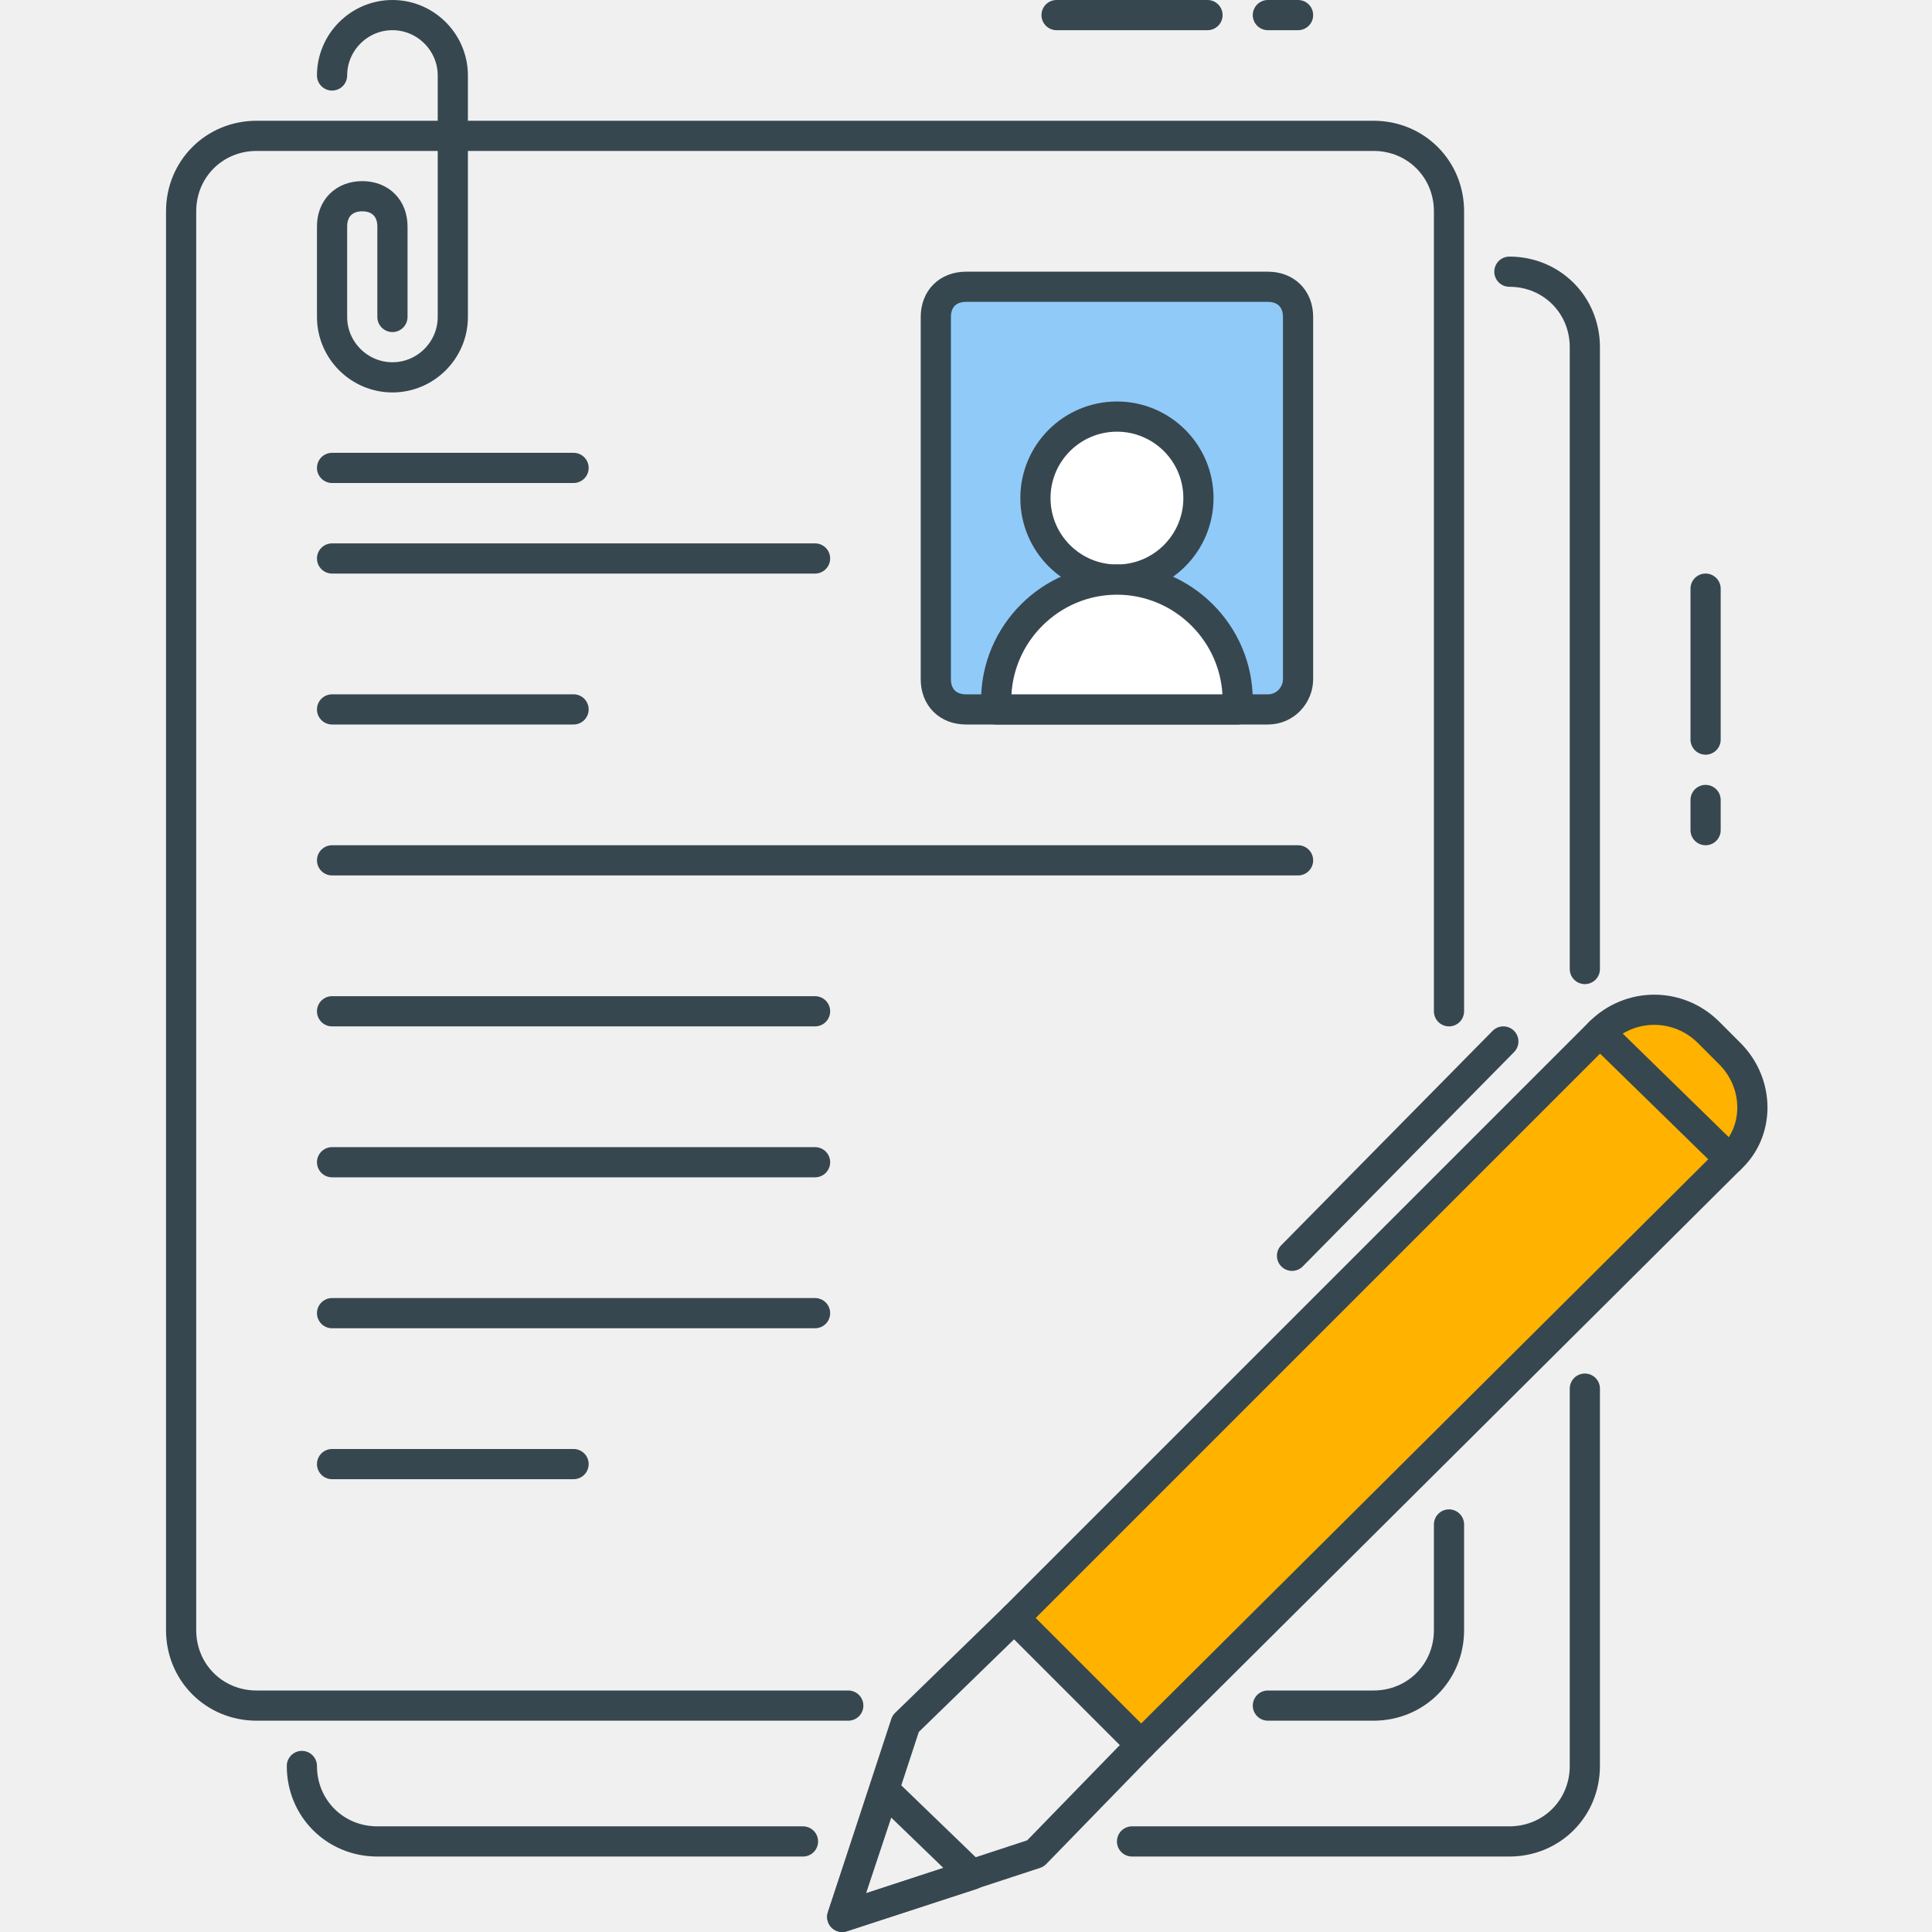
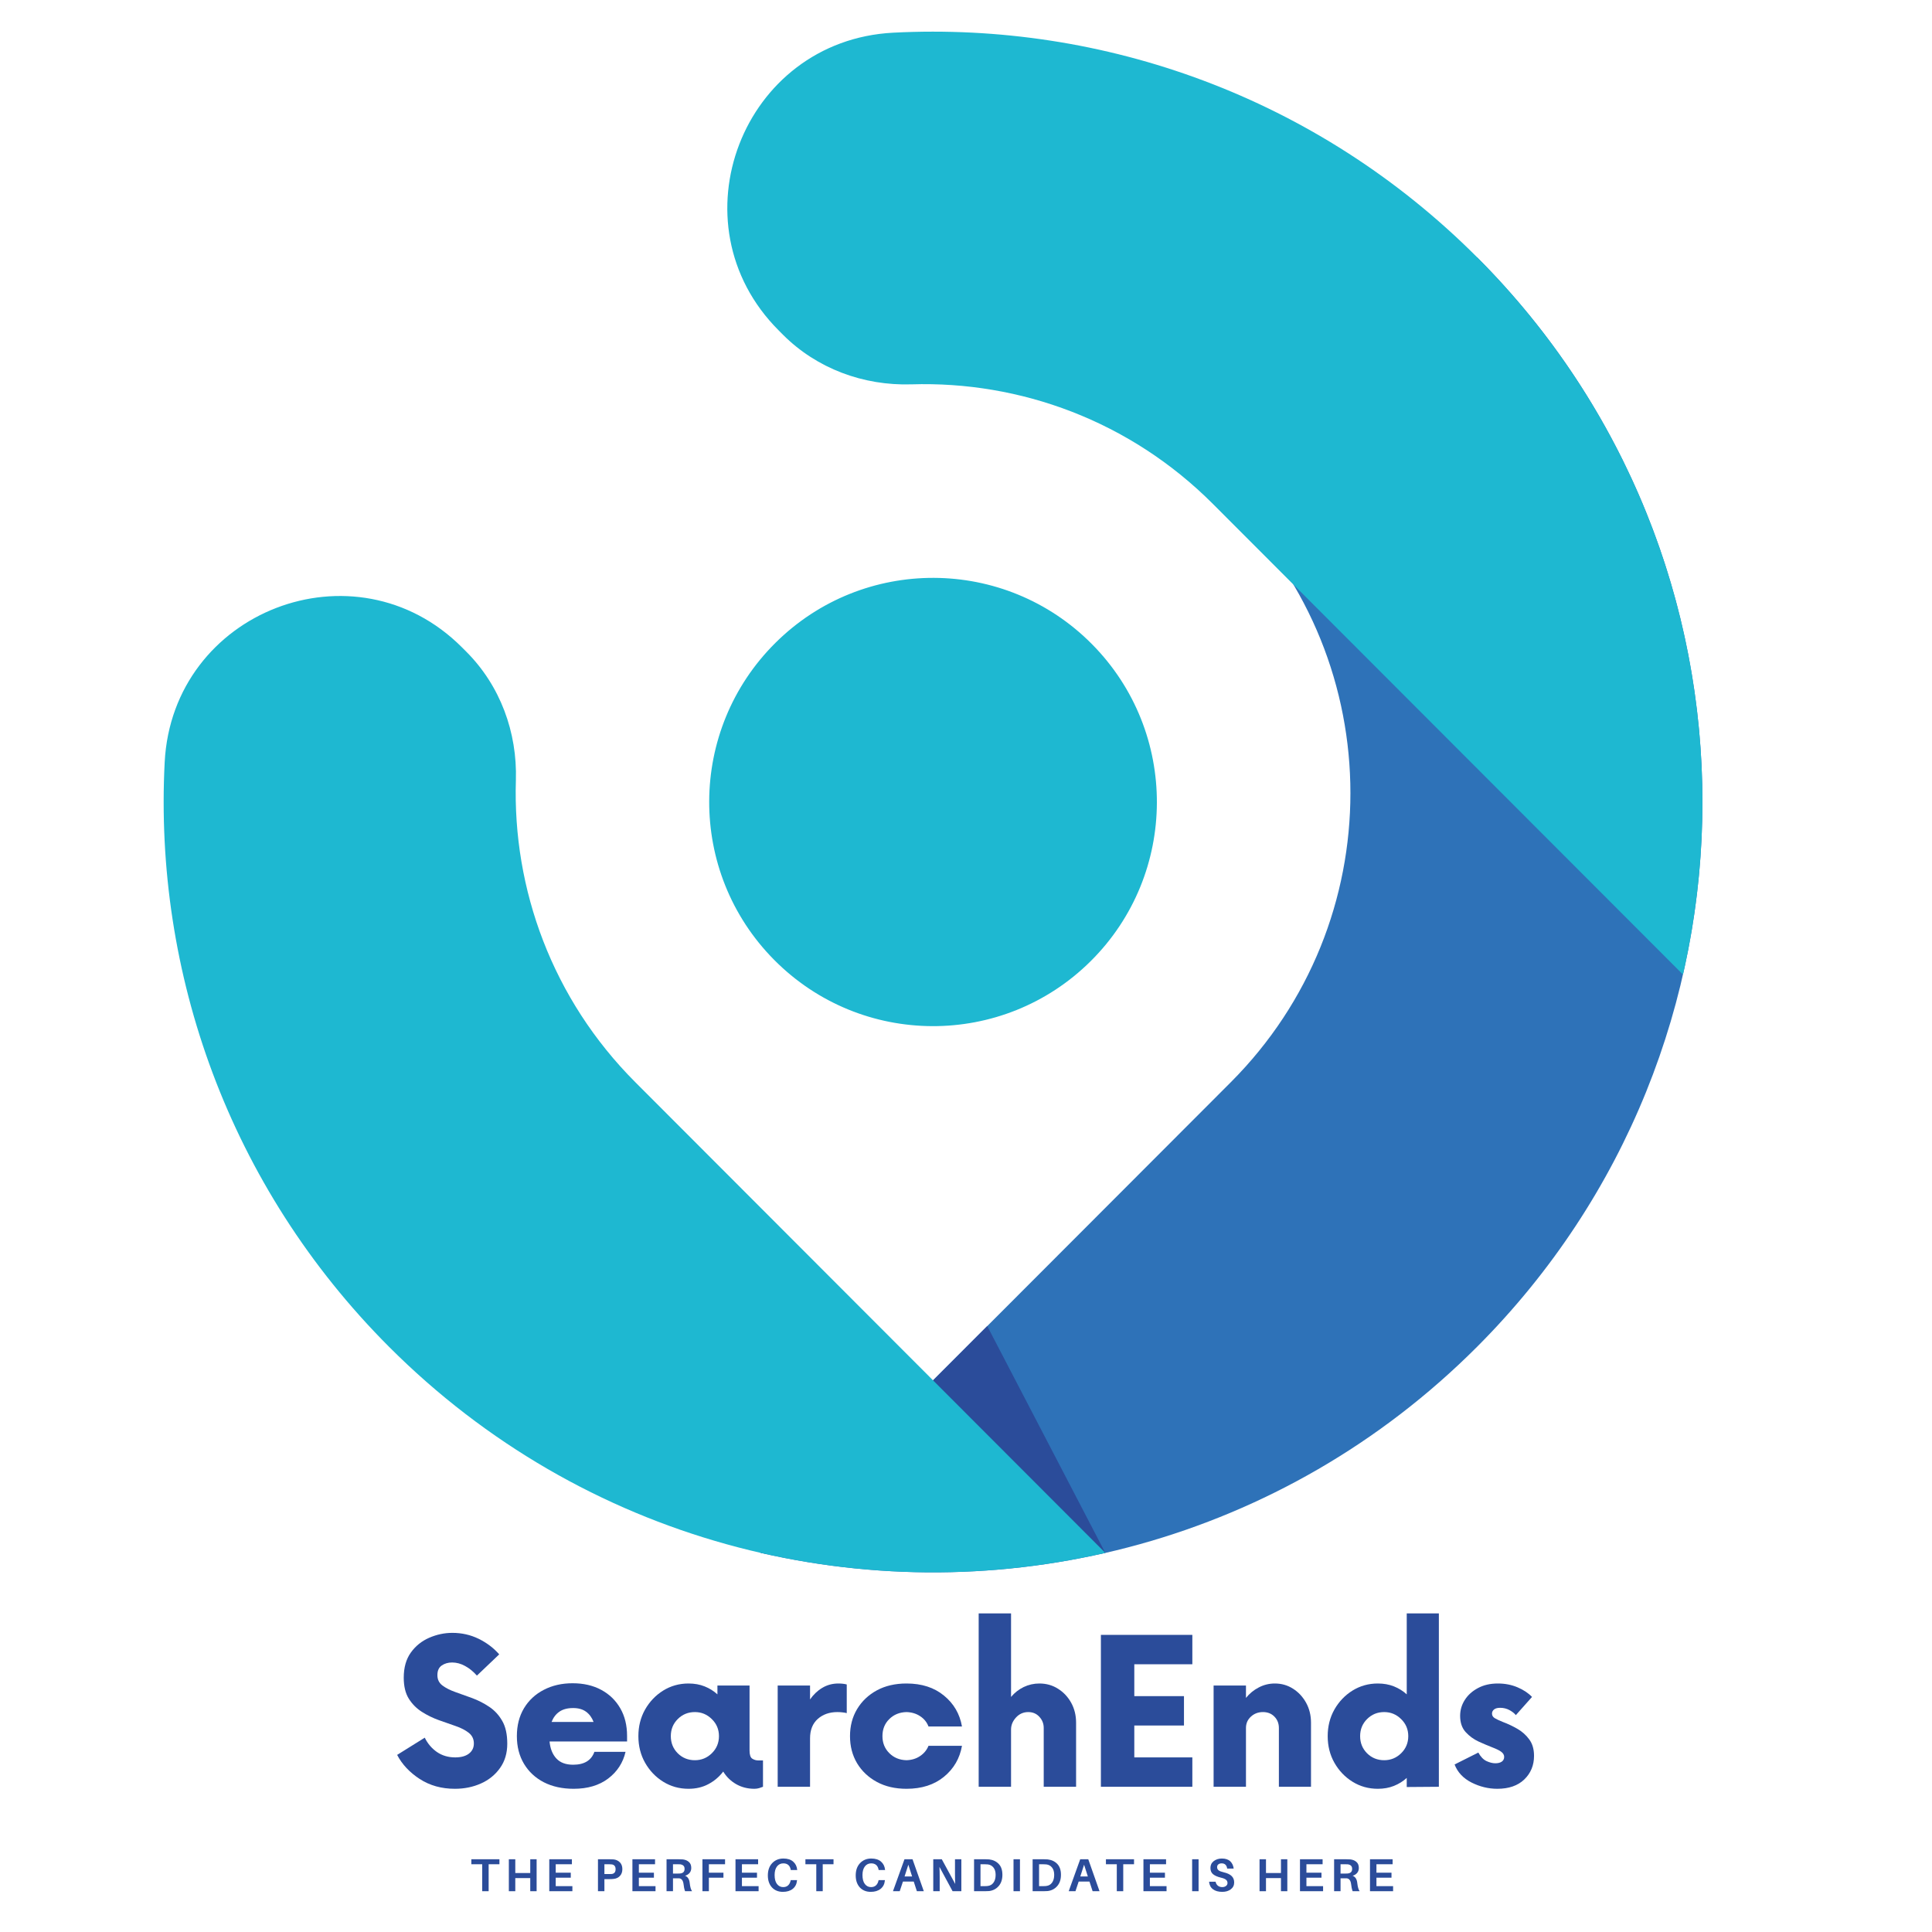
- <svg xmlns="http://www.w3.org/2000/svg" version="1.1" id="Icon_Set" x="0px" y="0px" viewBox="0 0 64 64" style="enable-background:new 0 0 64 64;" xml:space="preserve">
-   <style type="text/css">
- 	.st0{fill:none;stroke:#37474F;stroke-linecap:round;stroke-linejoin:round;stroke-miterlimit:10;}
- 	.st1{fill:#FFB300;stroke:#37474F;stroke-linecap:round;stroke-linejoin:round;stroke-miterlimit:10;}
- 	.st2{fill:#90CAF9;stroke:#37474F;stroke-linecap:round;stroke-linejoin:round;stroke-miterlimit:10;}
- 	.st3{fill:#FFFFFF;stroke:#37474F;stroke-linecap:round;stroke-linejoin:round;stroke-miterlimit:10;}
- 	.st4{fill:#FF7043;stroke:#37474F;stroke-linecap:round;stroke-linejoin:round;stroke-miterlimit:10;}
- 	.st5{fill:#9CCC65;stroke:#37474F;stroke-linecap:round;stroke-linejoin:round;stroke-miterlimit:10;}
- 	.st6{fill:#37474F;}
- 	.st7{fill:#37474F;stroke:#37474F;stroke-linecap:round;stroke-linejoin:round;stroke-miterlimit:10;}
- 	.st8{fill:none;stroke:#37474F;stroke-linecap:square;stroke-linejoin:round;stroke-miterlimit:10;}
- </style>
-   <g id="Resume">
-     <g>
-       <path class="st0" d="M11,2.5L11,2.5c0-1.1,0.9-2,2-2h0c1.1,0,2,0.9,2,2v8c0,1.1-0.9,2-2,2h0c-1.1,0-2-0.9-2-2v-3c0-0.6,0.4-1,1-1    h0c0.6,0,1,0.4,1,1v3" />
-       <g>
-         <path class="st0" d="M48,50.5V54c0,1.4-1.1,2.5-2.5,2.5H42" />
-         <path class="st0" d="M26.6,61H12.5c-1.4,0-2.5-1.1-2.5-2.5l0,0" />
-         <path class="st0" d="M52.5,46v12.5c0,1.4-1.1,2.5-2.5,2.5H37.5" />
-         <path class="st0" d="M50,9L50,9c1.4,0,2.5,1.1,2.5,2.5v20.6" />
-         <path class="st0" d="M28.1,56.5H8.5C7.1,56.5,6,55.4,6,54V7c0-1.4,1.1-2.5,2.5-2.5h37C46.9,4.5,48,5.6,48,7v26.5" />
-         <g>
-           <path class="st2" d="M42,23.5H32c-0.6,0-1-0.4-1-1v-12c0-0.6,0.4-1,1-1h10c0.6,0,1,0.4,1,1v12C43,23,42.6,23.5,42,23.5z" />
-           <circle class="st3" cx="37" cy="16.5" r="2.7" />
-           <path class="st3" d="M41,23.5h-8v-0.3c0-2.2,1.8-4,4-4h0c2.2,0,4,1.8,4,4V23.5z" />
-         </g>
-         <line class="st0" x1="11" y1="23.5" x2="19" y2="23.5" />
-         <line class="st0" x1="11" y1="15.5" x2="19" y2="15.5" />
-         <line class="st0" x1="11" y1="18.5" x2="27" y2="18.5" />
-         <line class="st0" x1="11" y1="28.5" x2="43" y2="28.5" />
-         <line class="st2" x1="11" y1="33.5" x2="27" y2="33.5" />
-         <line class="st2" x1="11" y1="38.5" x2="27" y2="38.5" />
-         <line class="st2" x1="11" y1="43.5" x2="27" y2="43.5" />
-         <line class="st2" x1="11" y1="48.5" x2="19" y2="48.5" />
-       </g>
-       <g>
-         <line class="st0" x1="35" y1="0.5" x2="40" y2="0.5" />
-         <line class="st0" x1="42" y1="0.5" x2="43" y2="0.5" />
-       </g>
-       <g>
-         <line class="st0" x1="56.5" y1="19.5" x2="56.5" y2="24.5" />
-         <line class="st0" x1="56.5" y1="26.5" x2="56.5" y2="27.5" />
-       </g>
-       <g>
-         <path class="st1" d="M56.6,34.2l0.7,0.7c1,1,1,2.6,0,3.5L37.8,57.8l-4.2-4.2L53,34.2C54,33.2,55.6,33.2,56.6,34.2z" />
-         <polygon class="st0" points="33.6,53.6 37.8,57.8 34.3,61.4 27.9,63.5 30,57.1    " />
-         <polygon class="st0" points="29.3,59.3 27.9,63.5 32.2,62.1    " />
-         <line class="st0" x1="49.8" y1="34.5" x2="42.8" y2="41.6" />
-         <line class="st7" x1="57.3" y1="38.4" x2="53" y2="34.2" />
+ <svg xmlns="http://www.w3.org/2000/svg" width="500" zoomAndPan="magnify" viewBox="0 0 375 375" height="500" preserveAspectRatio="xMidYMid meet" version="1.0">
+   <defs>
+     <g />
+   </defs>
+   <rect x="-37.5" width="450" fill="#ffffff" y="-37.5" height="450" fill-opacity="1" />
+   <rect x="-37.5" width="450" fill="#ffffff" y="-37.5" height="450" fill-opacity="1" />
+   <path fill="#2e72b8" d="M 147.656 301.418 L 238.895 210.062 C 269.855 179.062 269.855 128.809 238.895 97.805 L 286.699 49.941 C 345.02 108.336 345.02 203.016 286.699 261.414 C 248.98 299.184 196.094 312.512 147.656 301.418 Z M 147.656 301.418 " fill-opacity="1" fill-rule="nonzero" />
+   <path fill="#2b4c9a" d="M 147.648 301.41 L 181.094 267.926 L 191.621 257.383 L 214.547 301.426 C 187.172 305.379 173.383 305.645 147.648 301.41 Z M 147.648 301.41 " fill-opacity="1" fill-rule="nonzero" />
+   <path fill="#1eb8d1" d="M 211.703 186.559 C 194.668 203.477 167.156 203.367 150.258 186.305 C 133.355 169.246 133.469 141.703 150.508 124.781 C 167.543 107.859 195.055 107.973 211.953 125.031 C 228.848 142.09 228.734 169.641 211.703 186.559 Z M 326.664 189.16 C 337.742 140.664 324.43 87.707 286.707 49.934 C 255.574 18.773 214.129 4.242 173.379 6.344 C 144.086 7.859 130.387 43.355 151.133 64.125 L 151.969 64.965 C 158.547 71.551 167.59 74.887 176.887 74.602 C 197.992 73.941 219.305 81.676 235.418 97.805 Z M 100.133 151.445 C 100.422 142.133 97.09 133.082 90.512 126.496 L 89.672 125.656 C 68.93 104.887 33.477 118.602 31.965 147.93 C 29.863 188.734 44.375 230.234 75.5 261.402 C 113.227 299.176 166.113 312.504 214.543 301.41 L 123.309 210.051 C 107.203 193.926 99.477 172.578 100.133 151.445 Z M 100.133 151.445 " fill-opacity="1" fill-rule="nonzero" />
+   <g fill="#2b4c9a" fill-opacity="1">
+     <g transform="translate(76.30411, 346.8122)">
+       <g>
+         <path d="M 11.984 0.391 C 9.398 0.391 7.125 -0.242 5.156 -1.516 C 3.195 -2.797 1.738 -4.352 0.781 -6.188 L 6.141 -9.531 C 6.703 -8.383 7.488 -7.457 8.5 -6.75 C 9.52 -6.051 10.703 -5.703 12.047 -5.703 C 13.191 -5.703 14.082 -5.945 14.719 -6.438 C 15.352 -6.926 15.672 -7.582 15.672 -8.406 C 15.672 -9.258 15.344 -9.945 14.688 -10.469 C 14.031 -10.988 13.188 -11.426 12.156 -11.781 C 11.125 -12.145 10.023 -12.531 8.859 -12.938 C 7.703 -13.352 6.609 -13.891 5.578 -14.547 C 4.547 -15.203 3.703 -16.051 3.047 -17.094 C 2.391 -18.145 2.062 -19.504 2.062 -21.172 C 2.062 -23.141 2.52 -24.766 3.438 -26.047 C 4.352 -27.328 5.539 -28.285 7 -28.922 C 8.457 -29.555 9.957 -29.875 11.5 -29.875 C 13.332 -29.875 15.035 -29.488 16.609 -28.719 C 18.18 -27.945 19.508 -26.941 20.594 -25.703 L 16.266 -21.578 C 15.547 -22.391 14.773 -23.016 13.953 -23.453 C 13.141 -23.898 12.305 -24.125 11.453 -24.125 C 10.66 -24.125 9.984 -23.926 9.422 -23.531 C 8.867 -23.145 8.594 -22.523 8.594 -21.672 C 8.594 -20.816 8.922 -20.145 9.578 -19.656 C 10.234 -19.164 11.078 -18.738 12.109 -18.375 C 13.141 -18.02 14.227 -17.629 15.375 -17.203 C 16.52 -16.773 17.609 -16.219 18.641 -15.531 C 19.68 -14.844 20.523 -13.93 21.172 -12.797 C 21.828 -11.672 22.156 -10.191 22.156 -8.359 C 22.156 -6.523 21.688 -4.953 20.75 -3.641 C 19.82 -2.328 18.586 -1.328 17.047 -0.641 C 15.516 0.047 13.828 0.391 11.984 0.391 Z M 11.984 0.391 " />
+       </g>
+     </g>
+   </g>
+   <g fill="#2b4c9a" fill-opacity="1">
+     <g transform="translate(98.80812, 346.8122)">
+       <g>
+         <path d="M 22.906 -9.875 L 22.906 -8.797 L 7.859 -8.797 C 7.992 -7.391 8.438 -6.285 9.188 -5.484 C 9.938 -4.68 11.02 -4.281 12.438 -4.281 C 14.594 -4.281 15.969 -5.113 16.562 -6.781 L 22.609 -6.781 C 22.117 -4.656 20.992 -2.926 19.234 -1.594 C 17.484 -0.27 15.25 0.391 12.531 0.391 C 10.332 0.391 8.406 -0.031 6.75 -0.875 C 5.102 -1.727 3.816 -2.926 2.891 -4.469 C 1.973 -6.008 1.516 -7.797 1.516 -9.828 C 1.516 -11.891 1.973 -13.691 2.891 -15.234 C 3.816 -16.773 5.098 -17.969 6.734 -18.812 C 8.367 -19.664 10.234 -20.094 12.328 -20.094 C 14.461 -20.094 16.316 -19.664 17.891 -18.812 C 19.461 -17.969 20.691 -16.781 21.578 -15.25 C 22.461 -13.727 22.906 -11.938 22.906 -9.875 Z M 12.438 -15.281 C 11.32 -15.281 10.426 -15.039 9.75 -14.562 C 9.082 -14.094 8.582 -13.43 8.25 -12.578 L 16.406 -12.578 C 16.082 -13.43 15.598 -14.094 14.953 -14.562 C 14.316 -15.039 13.477 -15.281 12.438 -15.281 Z M 12.438 -15.281 " />
+       </g>
+     </g>
+   </g>
+   <g fill="#2b4c9a" fill-opacity="1">
+     <g transform="translate(122.3931, 346.8122)">
+       <g>
+         <path d="M 24.812 -5.109 L 25.703 -5.109 L 25.703 0 C 25.473 0.094 25.219 0.18 24.938 0.266 C 24.656 0.348 24.352 0.391 24.031 0.391 C 22.719 0.391 21.535 0.086 20.484 -0.516 C 19.441 -1.117 18.609 -1.93 17.984 -2.953 C 17.203 -1.93 16.242 -1.117 15.109 -0.516 C 13.984 0.086 12.695 0.391 11.25 0.391 C 9.445 0.391 7.805 -0.066 6.328 -0.984 C 4.859 -1.898 3.688 -3.129 2.812 -4.672 C 1.945 -6.211 1.516 -7.93 1.516 -9.828 C 1.516 -11.723 1.945 -13.441 2.812 -14.984 C 3.688 -16.523 4.859 -17.754 6.328 -18.672 C 7.805 -19.586 9.445 -20.047 11.25 -20.047 C 12.395 -20.047 13.438 -19.859 14.375 -19.484 C 15.312 -19.109 16.141 -18.594 16.859 -17.938 L 16.859 -19.656 L 23.094 -19.656 L 23.094 -7.031 C 23.094 -6.207 23.27 -5.68 23.625 -5.453 C 23.988 -5.223 24.383 -5.109 24.812 -5.109 Z M 12.484 -5.156 C 13.754 -5.156 14.848 -5.602 15.766 -6.5 C 16.691 -7.406 17.156 -8.516 17.156 -9.828 C 17.156 -11.141 16.691 -12.242 15.766 -13.141 C 14.848 -14.047 13.754 -14.5 12.484 -14.5 C 11.172 -14.5 10.062 -14.047 9.156 -13.141 C 8.258 -12.242 7.812 -11.141 7.812 -9.828 C 7.812 -8.516 8.258 -7.406 9.156 -6.5 C 10.062 -5.602 11.172 -5.156 12.484 -5.156 Z M 12.484 -5.156 " />
+       </g>
+     </g>
+   </g>
+   <g fill="#2b4c9a" fill-opacity="1">
+     <g transform="translate(148.0418, 346.8122)">
+       <g>
+         <path d="M 14.688 -20.047 C 14.988 -20.047 15.273 -20.031 15.547 -20 C 15.828 -19.969 16.082 -19.922 16.312 -19.859 L 16.312 -14.297 C 16.082 -14.359 15.812 -14.406 15.5 -14.438 C 15.188 -14.477 14.852 -14.5 14.5 -14.5 C 12.957 -14.5 11.688 -14.055 10.688 -13.172 C 9.688 -12.285 9.188 -11.023 9.188 -9.391 L 9.188 0 L 2.906 0 L 2.906 -19.656 L 9.188 -19.656 L 9.188 -16.953 C 9.844 -17.898 10.633 -18.648 11.562 -19.203 C 12.5 -19.766 13.539 -20.047 14.688 -20.047 Z M 14.688 -20.047 " />
+       </g>
+     </g>
+   </g>
+   <g fill="#2b4c9a" fill-opacity="1">
+     <g transform="translate(163.4702, 346.8122)">
+       <g>
+         <path d="M 12.484 0.391 C 10.285 0.391 8.367 -0.051 6.734 -0.938 C 5.098 -1.82 3.816 -3.031 2.891 -4.562 C 1.973 -6.102 1.516 -7.859 1.516 -9.828 C 1.516 -11.797 1.973 -13.547 2.891 -15.078 C 3.816 -16.617 5.098 -17.832 6.734 -18.719 C 8.367 -19.602 10.285 -20.047 12.484 -20.047 C 15.43 -20.047 17.852 -19.266 19.75 -17.703 C 21.656 -16.148 22.82 -14.148 23.25 -11.703 L 16.75 -11.703 C 16.426 -12.547 15.883 -13.211 15.125 -13.703 C 14.375 -14.203 13.492 -14.469 12.484 -14.5 C 11.141 -14.469 10.023 -14.016 9.141 -13.141 C 8.254 -12.273 7.812 -11.172 7.812 -9.828 C 7.812 -8.516 8.254 -7.414 9.141 -6.531 C 10.023 -5.645 11.141 -5.188 12.484 -5.156 C 13.492 -5.188 14.375 -5.457 15.125 -5.969 C 15.883 -6.477 16.426 -7.141 16.75 -7.953 L 23.25 -7.953 C 22.82 -5.504 21.656 -3.5 19.75 -1.938 C 17.852 -0.383 15.43 0.391 12.484 0.391 Z M 12.484 0.391 " />
+       </g>
+     </g>
+   </g>
+   <g fill="#2b4c9a" fill-opacity="1">
+     <g transform="translate(187.0552, 346.8122)">
+       <g>
+         <path d="M 14.688 -20.047 C 16.031 -20.047 17.234 -19.707 18.297 -19.031 C 19.367 -18.363 20.223 -17.457 20.859 -16.312 C 21.492 -15.164 21.812 -13.875 21.812 -12.438 L 21.812 0 L 15.531 0 L 15.531 -11.406 C 15.531 -12.25 15.25 -12.973 14.688 -13.578 C 14.133 -14.191 13.414 -14.5 12.531 -14.5 C 11.582 -14.5 10.785 -14.145 10.141 -13.438 C 9.504 -12.738 9.188 -11.961 9.188 -11.109 L 9.188 0 L 2.906 0 L 2.906 -33.656 L 9.188 -33.656 L 9.188 -17.438 C 9.875 -18.258 10.691 -18.898 11.641 -19.359 C 12.598 -19.816 13.613 -20.047 14.688 -20.047 Z M 14.688 -20.047 " />
+       </g>
+     </g>
+   </g>
+   <g fill="#2b4c9a" fill-opacity="1">
+     <g transform="translate(210.542, 346.8122)">
+       <g>
+         <path d="M 20.891 -23.781 L 9.625 -23.781 L 9.625 -17.594 L 19.266 -17.594 L 19.266 -11.891 L 9.625 -11.891 L 9.625 -5.703 L 20.891 -5.703 L 20.891 0 L 3.141 0 L 3.141 -29.484 L 20.891 -29.484 Z M 20.891 -23.781 " />
+       </g>
+     </g>
+   </g>
+   <g fill="#2b4c9a" fill-opacity="1">
+     <g transform="translate(232.6529, 346.8122)">
+       <g>
+         <path d="M 14.797 -20.047 C 16.098 -20.047 17.273 -19.707 18.328 -19.031 C 19.379 -18.363 20.223 -17.457 20.859 -16.312 C 21.492 -15.164 21.812 -13.875 21.812 -12.438 L 21.812 0 L 15.578 0 L 15.578 -11.406 C 15.578 -12.289 15.289 -13.023 14.719 -13.609 C 14.145 -14.203 13.398 -14.5 12.484 -14.5 C 11.566 -14.5 10.785 -14.203 10.141 -13.609 C 9.504 -13.023 9.188 -12.289 9.188 -11.406 L 9.188 0 L 2.906 0 L 2.906 -19.656 L 9.188 -19.656 L 9.188 -17.25 C 9.875 -18.102 10.703 -18.781 11.672 -19.281 C 12.641 -19.789 13.68 -20.047 14.797 -20.047 Z M 14.797 -20.047 " />
+       </g>
+     </g>
+   </g>
+   <g fill="#2b4c9a" fill-opacity="1">
+     <g transform="translate(256.1887, 346.8122)">
+       <g>
+         <path d="M 16.859 -33.656 L 23.094 -33.656 L 23.094 0 L 16.859 0.047 L 16.859 -1.719 C 16.141 -1.062 15.312 -0.547 14.375 -0.172 C 13.438 0.203 12.395 0.391 11.25 0.391 C 9.445 0.391 7.805 -0.066 6.328 -0.984 C 4.859 -1.898 3.688 -3.129 2.812 -4.672 C 1.945 -6.211 1.516 -7.93 1.516 -9.828 C 1.516 -11.723 1.945 -13.441 2.812 -14.984 C 3.688 -16.523 4.859 -17.754 6.328 -18.672 C 7.805 -19.586 9.445 -20.047 11.25 -20.047 C 12.395 -20.047 13.438 -19.859 14.375 -19.484 C 15.312 -19.109 16.141 -18.594 16.859 -17.938 Z M 12.484 -5.156 C 13.754 -5.156 14.848 -5.602 15.766 -6.5 C 16.691 -7.406 17.156 -8.516 17.156 -9.828 C 17.156 -11.141 16.691 -12.242 15.766 -13.141 C 14.848 -14.047 13.754 -14.5 12.484 -14.5 C 11.172 -14.5 10.062 -14.047 9.156 -13.141 C 8.258 -12.242 7.812 -11.141 7.812 -9.828 C 7.812 -8.516 8.258 -7.406 9.156 -6.5 C 10.062 -5.602 11.172 -5.156 12.484 -5.156 Z M 12.484 -5.156 " />
+       </g>
+     </g>
+   </g>
+   <g fill="#2b4c9a" fill-opacity="1">
+     <g transform="translate(281.3952, 346.8122)">
+       <g>
+         <path d="M 9.234 0.391 C 7.504 0.391 5.832 -0.016 4.219 -0.828 C 2.613 -1.648 1.52 -2.816 0.938 -4.328 L 5.547 -6.641 C 6.004 -5.816 6.535 -5.266 7.141 -4.984 C 7.754 -4.703 8.32 -4.562 8.844 -4.562 C 9.363 -4.562 9.781 -4.664 10.094 -4.875 C 10.406 -5.094 10.562 -5.398 10.562 -5.797 C 10.562 -6.16 10.391 -6.477 10.047 -6.75 C 9.703 -7.031 9.086 -7.336 8.203 -7.672 C 7.453 -7.961 6.594 -8.328 5.625 -8.766 C 4.656 -9.211 3.812 -9.828 3.094 -10.609 C 2.375 -11.398 2.016 -12.453 2.016 -13.766 C 2.016 -14.879 2.316 -15.91 2.922 -16.859 C 3.523 -17.805 4.375 -18.57 5.469 -19.156 C 6.57 -19.75 7.863 -20.047 9.344 -20.047 C 10.719 -20.047 11.984 -19.801 13.141 -19.312 C 14.305 -18.82 15.25 -18.195 15.969 -17.438 L 12.828 -13.906 C 12.535 -14.27 12.117 -14.598 11.578 -14.891 C 11.035 -15.18 10.438 -15.328 9.781 -15.328 C 9.258 -15.328 8.863 -15.219 8.594 -15 C 8.332 -14.789 8.203 -14.523 8.203 -14.203 C 8.203 -13.836 8.375 -13.547 8.719 -13.328 C 9.062 -13.117 9.594 -12.867 10.312 -12.578 C 11.27 -12.223 12.207 -11.781 13.125 -11.25 C 14.039 -10.727 14.805 -10.047 15.422 -9.203 C 16.047 -8.367 16.359 -7.301 16.359 -6 C 16.359 -4.164 15.727 -2.641 14.469 -1.422 C 13.207 -0.211 11.461 0.391 9.234 0.391 Z M 9.234 0.391 " />
+       </g>
+     </g>
+   </g>
+   <g fill="#2b4c9a" fill-opacity="1">
+     <g transform="translate(91.28285, 367.0828)">
+       <g>
+         <path d="M 5.656 -5.234 L 3.562 -5.234 L 3.562 0 L 2.312 0 L 2.312 -5.234 L 0.203 -5.234 L 0.203 -6.203 L 5.656 -6.203 Z M 5.656 -5.234 " />
+       </g>
+     </g>
+   </g>
+   <g fill="#2b4c9a" fill-opacity="1">
+     <g transform="translate(97.96989, 367.0828)">
+       <g>
+         <path d="M 6.188 -6.203 L 6.188 0 L 4.953 0 L 4.953 -2.547 L 2.047 -2.547 L 2.047 0 L 0.797 0 L 0.797 -6.203 L 2.047 -6.203 L 2.047 -3.531 L 4.953 -3.531 L 4.953 -6.203 Z M 6.188 -6.203 " />
+       </g>
+     </g>
+   </g>
+   <g fill="#2b4c9a" fill-opacity="1">
+     <g transform="translate(105.8179, 367.0828)">
+       <g>
+         <path d="M 5.281 -0.984 L 5.281 0 L 0.797 0 L 0.797 -6.203 L 5.188 -6.203 L 5.188 -5.234 L 2.047 -5.234 L 2.047 -3.594 L 4.969 -3.594 L 4.969 -2.625 L 2.047 -2.625 L 2.047 -0.984 Z M 5.281 -0.984 " />
+       </g>
+     </g>
+   </g>
+   <g fill="#2b4c9a" fill-opacity="1">
+     <g transform="translate(112.442, 367.0828)">
+       <g />
+     </g>
+   </g>
+   <g fill="#2b4c9a" fill-opacity="1">
+     <g transform="translate(115.268, 367.0828)">
+       <g>
+         <path d="M 3.859 -6.172 C 4.348 -6.109 4.75 -5.914 5.062 -5.594 C 5.375 -5.27 5.531 -4.832 5.531 -4.281 C 5.531 -3.727 5.367 -3.285 5.047 -2.953 C 4.734 -2.629 4.336 -2.441 3.859 -2.391 C 3.598 -2.359 3.297 -2.344 2.953 -2.344 L 2.047 -2.344 L 2.047 0 L 0.797 0 L 0.797 -6.203 L 2.953 -6.203 C 3.297 -6.203 3.598 -6.191 3.859 -6.172 Z M 3.484 -3.344 C 3.973 -3.414 4.219 -3.723 4.219 -4.266 C 4.219 -4.816 3.973 -5.129 3.484 -5.203 C 3.348 -5.223 3.164 -5.234 2.938 -5.234 L 2.047 -5.234 L 2.047 -3.328 L 2.938 -3.328 C 3.164 -3.328 3.348 -3.332 3.484 -3.344 Z M 3.484 -3.344 " />
+       </g>
+     </g>
+   </g>
+   <g fill="#2b4c9a" fill-opacity="1">
+     <g transform="translate(121.955, 367.0828)">
+       <g>
+         <path d="M 5.281 -0.984 L 5.281 0 L 0.797 0 L 0.797 -6.203 L 5.188 -6.203 L 5.188 -5.234 L 2.047 -5.234 L 2.047 -3.594 L 4.969 -3.594 L 4.969 -2.625 L 2.047 -2.625 L 2.047 -0.984 Z M 5.281 -0.984 " />
+       </g>
+     </g>
+   </g>
+   <g fill="#2b4c9a" fill-opacity="1">
+     <g transform="translate(128.5791, 367.0828)">
+       <g>
+         <path d="M 5.297 -1.562 C 5.379 -0.82 5.531 -0.301 5.75 0 L 4.391 0 C 4.242 -0.414 4.145 -0.879 4.094 -1.391 C 4 -2.086 3.719 -2.457 3.25 -2.5 C 3.133 -2.5 2.973 -2.5 2.766 -2.5 L 2.047 -2.5 L 2.047 0 L 0.797 0 L 0.797 -6.203 L 3.062 -6.203 C 3.406 -6.203 3.707 -6.191 3.969 -6.172 C 4.457 -6.109 4.848 -5.941 5.141 -5.672 C 5.441 -5.41 5.594 -5.023 5.594 -4.516 C 5.594 -4.129 5.484 -3.805 5.266 -3.547 C 5.055 -3.297 4.766 -3.113 4.391 -3 C 4.922 -2.801 5.223 -2.32 5.297 -1.562 Z M 2.047 -3.422 L 2.891 -3.422 C 3.141 -3.422 3.312 -3.426 3.406 -3.438 C 4 -3.488 4.297 -3.785 4.297 -4.328 C 4.297 -4.609 4.223 -4.816 4.078 -4.953 C 3.941 -5.086 3.738 -5.176 3.469 -5.219 C 3.332 -5.227 3.16 -5.234 2.953 -5.234 L 2.047 -5.234 Z M 2.047 -3.422 " />
+       </g>
+     </g>
+   </g>
+   <g fill="#2b4c9a" fill-opacity="1">
+     <g transform="translate(135.5451, 367.0828)">
+       <g>
+         <path d="M 2.047 -5.234 L 2.047 -3.594 L 4.875 -3.594 L 4.875 -2.625 L 2.047 -2.625 L 2.047 0 L 0.797 0 L 0.797 -6.203 L 5.188 -6.203 L 5.188 -5.234 Z M 2.047 -5.234 " />
+       </g>
+     </g>
+   </g>
+   <g fill="#2b4c9a" fill-opacity="1">
+     <g transform="translate(141.9622, 367.0828)">
+       <g>
+         <path d="M 5.281 -0.984 L 5.281 0 L 0.797 0 L 0.797 -6.203 L 5.188 -6.203 L 5.188 -5.234 L 2.047 -5.234 L 2.047 -3.594 L 4.969 -3.594 L 4.969 -2.625 L 2.047 -2.625 L 2.047 -0.984 Z M 5.281 -0.984 " />
+       </g>
+     </g>
+   </g>
+   <g fill="#2b4c9a" fill-opacity="1">
+     <g transform="translate(148.5862, 367.0828)">
+       <g>
+         <path d="M 3.469 -6.344 C 4.281 -6.344 4.91 -6.145 5.359 -5.75 C 5.816 -5.352 6.078 -4.832 6.141 -4.188 L 6.156 -4.109 L 4.906 -4.109 L 4.891 -4.188 C 4.734 -5 4.254 -5.406 3.453 -5.406 C 2.941 -5.406 2.531 -5.203 2.219 -4.797 C 1.914 -4.391 1.766 -3.836 1.766 -3.141 C 1.766 -2.391 1.914 -1.812 2.219 -1.406 C 2.531 -1 2.93 -0.797 3.422 -0.797 C 3.816 -0.797 4.133 -0.906 4.375 -1.125 C 4.625 -1.352 4.789 -1.664 4.875 -2.062 L 4.891 -2.156 L 6.125 -2.156 L 6.109 -2.062 C 6.047 -1.383 5.77 -0.848 5.281 -0.453 C 4.789 -0.066 4.156 0.125 3.375 0.125 C 2.5 0.125 1.789 -0.16 1.25 -0.734 C 0.719 -1.316 0.453 -2.094 0.453 -3.062 C 0.453 -4.062 0.734 -4.859 1.297 -5.453 C 1.867 -6.047 2.594 -6.344 3.469 -6.344 Z M 3.469 -6.344 " />
+       </g>
+     </g>
+   </g>
+   <g fill="#2b4c9a" fill-opacity="1">
+     <g transform="translate(156.1283, 367.0828)">
+       <g>
+         <path d="M 5.656 -5.234 L 3.562 -5.234 L 3.562 0 L 2.312 0 L 2.312 -5.234 L 0.203 -5.234 L 0.203 -6.203 L 5.656 -6.203 Z M 5.656 -5.234 " />
+       </g>
+     </g>
+   </g>
+   <g fill="#2b4c9a" fill-opacity="1">
+     <g transform="translate(162.8153, 367.0828)">
+       <g />
+     </g>
+   </g>
+   <g fill="#2b4c9a" fill-opacity="1">
+     <g transform="translate(165.6413, 367.0828)">
+       <g>
+         <path d="M 3.469 -6.344 C 4.281 -6.344 4.91 -6.145 5.359 -5.75 C 5.816 -5.352 6.078 -4.832 6.141 -4.188 L 6.156 -4.109 L 4.906 -4.109 L 4.891 -4.188 C 4.734 -5 4.254 -5.406 3.453 -5.406 C 2.941 -5.406 2.531 -5.203 2.219 -4.797 C 1.914 -4.391 1.766 -3.836 1.766 -3.141 C 1.766 -2.391 1.914 -1.812 2.219 -1.406 C 2.531 -1 2.93 -0.797 3.422 -0.797 C 3.816 -0.797 4.133 -0.906 4.375 -1.125 C 4.625 -1.352 4.789 -1.664 4.875 -2.062 L 4.891 -2.156 L 6.125 -2.156 L 6.109 -2.062 C 6.047 -1.383 5.77 -0.848 5.281 -0.453 C 4.789 -0.066 4.156 0.125 3.375 0.125 C 2.5 0.125 1.789 -0.16 1.25 -0.734 C 0.719 -1.316 0.453 -2.094 0.453 -3.062 C 0.453 -4.062 0.734 -4.859 1.297 -5.453 C 1.867 -6.047 2.594 -6.344 3.469 -6.344 Z M 3.469 -6.344 " />
+       </g>
+     </g>
+   </g>
+   <g fill="#2b4c9a" fill-opacity="1">
+     <g transform="translate(173.1834, 367.0828)">
+       <g>
+         <path d="M 4.172 -1.875 L 2.078 -1.875 L 1.453 0 L 0.141 0 L 2.375 -6.203 L 3.938 -6.203 L 6.125 0 L 4.781 0 Z M 3.125 -5.141 L 2.391 -2.859 L 3.859 -2.859 Z M 3.125 -5.141 " />
+       </g>
+     </g>
+   </g>
+   <g fill="#2b4c9a" fill-opacity="1">
+     <g transform="translate(180.3474, 367.0828)">
+       <g>
+         <path d="M 6.25 0 L 4.547 0 L 2 -4.719 C 2.031 -4.156 2.047 -3.52 2.047 -2.812 L 2.047 0 L 0.797 0 L 0.797 -6.203 L 2.453 -6.203 L 5.062 -1.406 C 5.031 -1.957 5.016 -2.609 5.016 -3.359 L 5.016 -6.203 L 6.25 -6.203 Z M 6.25 0 " />
+       </g>
+     </g>
+   </g>
+   <g fill="#2b4c9a" fill-opacity="1">
+     <g transform="translate(188.2675, 367.0828)">
+       <g>
+         <path d="M 3.734 -6.172 C 4.504 -6.078 5.125 -5.781 5.594 -5.281 C 6.062 -4.789 6.297 -4.094 6.297 -3.188 C 6.297 -2.27 6.051 -1.535 5.562 -0.984 C 5.082 -0.441 4.469 -0.125 3.719 -0.031 C 3.508 -0.008 3.242 0 2.922 0 L 0.797 0 L 0.797 -6.203 L 2.938 -6.203 C 3.258 -6.203 3.523 -6.191 3.734 -6.172 Z M 3.438 -1.016 C 3.914 -1.066 4.289 -1.281 4.562 -1.656 C 4.844 -2.039 4.984 -2.547 4.984 -3.172 C 4.984 -3.766 4.848 -4.234 4.578 -4.578 C 4.305 -4.93 3.938 -5.141 3.469 -5.203 C 3.281 -5.223 3.055 -5.234 2.797 -5.234 L 2.047 -5.234 L 2.047 -0.984 L 2.781 -0.984 C 3.082 -0.984 3.301 -0.992 3.438 -1.016 Z M 3.438 -1.016 " />
+       </g>
+     </g>
+   </g>
+   <g fill="#2b4c9a" fill-opacity="1">
+     <g transform="translate(195.9265, 367.0828)">
+       <g>
+         <path d="M 2.047 0 L 0.797 0 L 0.797 -6.203 L 2.047 -6.203 Z M 2.047 0 " />
+       </g>
+     </g>
+   </g>
+   <g fill="#2b4c9a" fill-opacity="1">
+     <g transform="translate(199.6345, 367.0828)">
+       <g>
+         <path d="M 3.734 -6.172 C 4.504 -6.078 5.125 -5.781 5.594 -5.281 C 6.062 -4.789 6.297 -4.094 6.297 -3.188 C 6.297 -2.27 6.051 -1.535 5.562 -0.984 C 5.082 -0.441 4.469 -0.125 3.719 -0.031 C 3.508 -0.008 3.242 0 2.922 0 L 0.797 0 L 0.797 -6.203 L 2.938 -6.203 C 3.258 -6.203 3.523 -6.191 3.734 -6.172 Z M 3.438 -1.016 C 3.914 -1.066 4.289 -1.281 4.562 -1.656 C 4.844 -2.039 4.984 -2.547 4.984 -3.172 C 4.984 -3.766 4.848 -4.234 4.578 -4.578 C 4.305 -4.93 3.938 -5.141 3.469 -5.203 C 3.281 -5.223 3.055 -5.234 2.797 -5.234 L 2.047 -5.234 L 2.047 -0.984 L 2.781 -0.984 C 3.082 -0.984 3.301 -0.992 3.438 -1.016 Z M 3.438 -1.016 " />
+       </g>
+     </g>
+   </g>
+   <g fill="#2b4c9a" fill-opacity="1">
+     <g transform="translate(207.2936, 367.0828)">
+       <g>
+         <path d="M 4.172 -1.875 L 2.078 -1.875 L 1.453 0 L 0.141 0 L 2.375 -6.203 L 3.938 -6.203 L 6.125 0 L 4.781 0 Z M 3.125 -5.141 L 2.391 -2.859 L 3.859 -2.859 Z M 3.125 -5.141 " />
+       </g>
+     </g>
+   </g>
+   <g fill="#2b4c9a" fill-opacity="1">
+     <g transform="translate(214.4576, 367.0828)">
+       <g>
+         <path d="M 5.656 -5.234 L 3.562 -5.234 L 3.562 0 L 2.312 0 L 2.312 -5.234 L 0.203 -5.234 L 0.203 -6.203 L 5.656 -6.203 Z M 5.656 -5.234 " />
+       </g>
+     </g>
+   </g>
+   <g fill="#2b4c9a" fill-opacity="1">
+     <g transform="translate(221.1447, 367.0828)">
+       <g>
+         <path d="M 5.281 -0.984 L 5.281 0 L 0.797 0 L 0.797 -6.203 L 5.188 -6.203 L 5.188 -5.234 L 2.047 -5.234 L 2.047 -3.594 L 4.969 -3.594 L 4.969 -2.625 L 2.047 -2.625 L 2.047 -0.984 Z M 5.281 -0.984 " />
+       </g>
+     </g>
+   </g>
+   <g fill="#2b4c9a" fill-opacity="1">
+     <g transform="translate(227.7687, 367.0828)">
+       <g />
+     </g>
+   </g>
+   <g fill="#2b4c9a" fill-opacity="1">
+     <g transform="translate(230.5947, 367.0828)">
+       <g>
+         <path d="M 2.047 0 L 0.797 0 L 0.797 -6.203 L 2.047 -6.203 Z M 2.047 0 " />
+       </g>
+     </g>
+   </g>
+   <g fill="#2b4c9a" fill-opacity="1">
+     <g transform="translate(234.3028, 367.0828)">
+       <g>
+         <path d="M 2.859 -6.344 C 3.566 -6.344 4.109 -6.164 4.484 -5.812 C 4.859 -5.457 5.082 -4.984 5.156 -4.391 L 3.891 -4.391 C 3.848 -4.711 3.738 -4.961 3.562 -5.141 C 3.383 -5.316 3.133 -5.406 2.812 -5.406 C 2.562 -5.406 2.352 -5.344 2.188 -5.219 C 2.02 -5.094 1.938 -4.91 1.938 -4.672 C 1.938 -4.41 2.035 -4.203 2.234 -4.047 C 2.43 -3.898 2.773 -3.77 3.266 -3.656 C 3.941 -3.5 4.441 -3.258 4.766 -2.938 C 5.086 -2.625 5.25 -2.211 5.25 -1.703 C 5.25 -1.141 5.023 -0.691 4.578 -0.359 C 4.141 -0.035 3.598 0.125 2.953 0.125 C 2.191 0.125 1.586 -0.039 1.141 -0.375 C 0.691 -0.707 0.438 -1.195 0.375 -1.844 L 1.641 -1.844 C 1.711 -1.508 1.863 -1.25 2.094 -1.062 C 2.332 -0.883 2.613 -0.797 2.938 -0.797 C 3.219 -0.797 3.457 -0.867 3.656 -1.016 C 3.852 -1.16 3.953 -1.348 3.953 -1.578 C 3.953 -1.848 3.859 -2.062 3.672 -2.219 C 3.484 -2.383 3.16 -2.52 2.703 -2.625 C 2.016 -2.789 1.5 -3.016 1.156 -3.297 C 0.812 -3.578 0.641 -3.984 0.641 -4.516 C 0.641 -5.066 0.852 -5.508 1.281 -5.844 C 1.719 -6.176 2.242 -6.344 2.859 -6.344 Z M 2.859 -6.344 " />
+       </g>
+     </g>
+   </g>
+   <g fill="#2b4c9a" fill-opacity="1">
+     <g transform="translate(240.8548, 367.0828)">
+       <g />
+     </g>
+   </g>
+   <g fill="#2b4c9a" fill-opacity="1">
+     <g transform="translate(243.6808, 367.0828)">
+       <g>
+         <path d="M 6.188 -6.203 L 6.188 0 L 4.953 0 L 4.953 -2.547 L 2.047 -2.547 L 2.047 0 L 0.797 0 L 0.797 -6.203 L 2.047 -6.203 L 2.047 -3.531 L 4.953 -3.531 L 4.953 -6.203 Z M 6.188 -6.203 " />
+       </g>
+     </g>
+   </g>
+   <g fill="#2b4c9a" fill-opacity="1">
+     <g transform="translate(251.5289, 367.0828)">
+       <g>
+         <path d="M 5.281 -0.984 L 5.281 0 L 0.797 0 L 0.797 -6.203 L 5.188 -6.203 L 5.188 -5.234 L 2.047 -5.234 L 2.047 -3.594 L 4.969 -3.594 L 4.969 -2.625 L 2.047 -2.625 L 2.047 -0.984 Z M 5.281 -0.984 " />
+       </g>
+     </g>
+   </g>
+   <g fill="#2b4c9a" fill-opacity="1">
+     <g transform="translate(258.1529, 367.0828)">
+       <g>
+         <path d="M 5.297 -1.562 C 5.379 -0.82 5.531 -0.301 5.75 0 L 4.391 0 C 4.242 -0.414 4.145 -0.879 4.094 -1.391 C 4 -2.086 3.719 -2.457 3.25 -2.5 C 3.133 -2.5 2.973 -2.5 2.766 -2.5 L 2.047 -2.5 L 2.047 0 L 0.797 0 L 0.797 -6.203 L 3.062 -6.203 C 3.406 -6.203 3.707 -6.191 3.969 -6.172 C 4.457 -6.109 4.848 -5.941 5.141 -5.672 C 5.441 -5.41 5.594 -5.023 5.594 -4.516 C 5.594 -4.129 5.484 -3.805 5.266 -3.547 C 5.055 -3.297 4.766 -3.113 4.391 -3 C 4.922 -2.801 5.223 -2.32 5.297 -1.562 Z M 2.047 -3.422 L 2.891 -3.422 C 3.141 -3.422 3.312 -3.426 3.406 -3.438 C 4 -3.488 4.297 -3.785 4.297 -4.328 C 4.297 -4.609 4.223 -4.816 4.078 -4.953 C 3.941 -5.086 3.738 -5.176 3.469 -5.219 C 3.332 -5.227 3.16 -5.234 2.953 -5.234 L 2.047 -5.234 Z M 2.047 -3.422 " />
+       </g>
+     </g>
+   </g>
+   <g fill="#2b4c9a" fill-opacity="1">
+     <g transform="translate(265.1189, 367.0828)">
+       <g>
+         <path d="M 5.281 -0.984 L 5.281 0 L 0.797 0 L 0.797 -6.203 L 5.188 -6.203 L 5.188 -5.234 L 2.047 -5.234 L 2.047 -3.594 L 4.969 -3.594 L 4.969 -2.625 L 2.047 -2.625 L 2.047 -0.984 Z M 5.281 -0.984 " />
      </g>
    </g>
  </g>
</svg>
